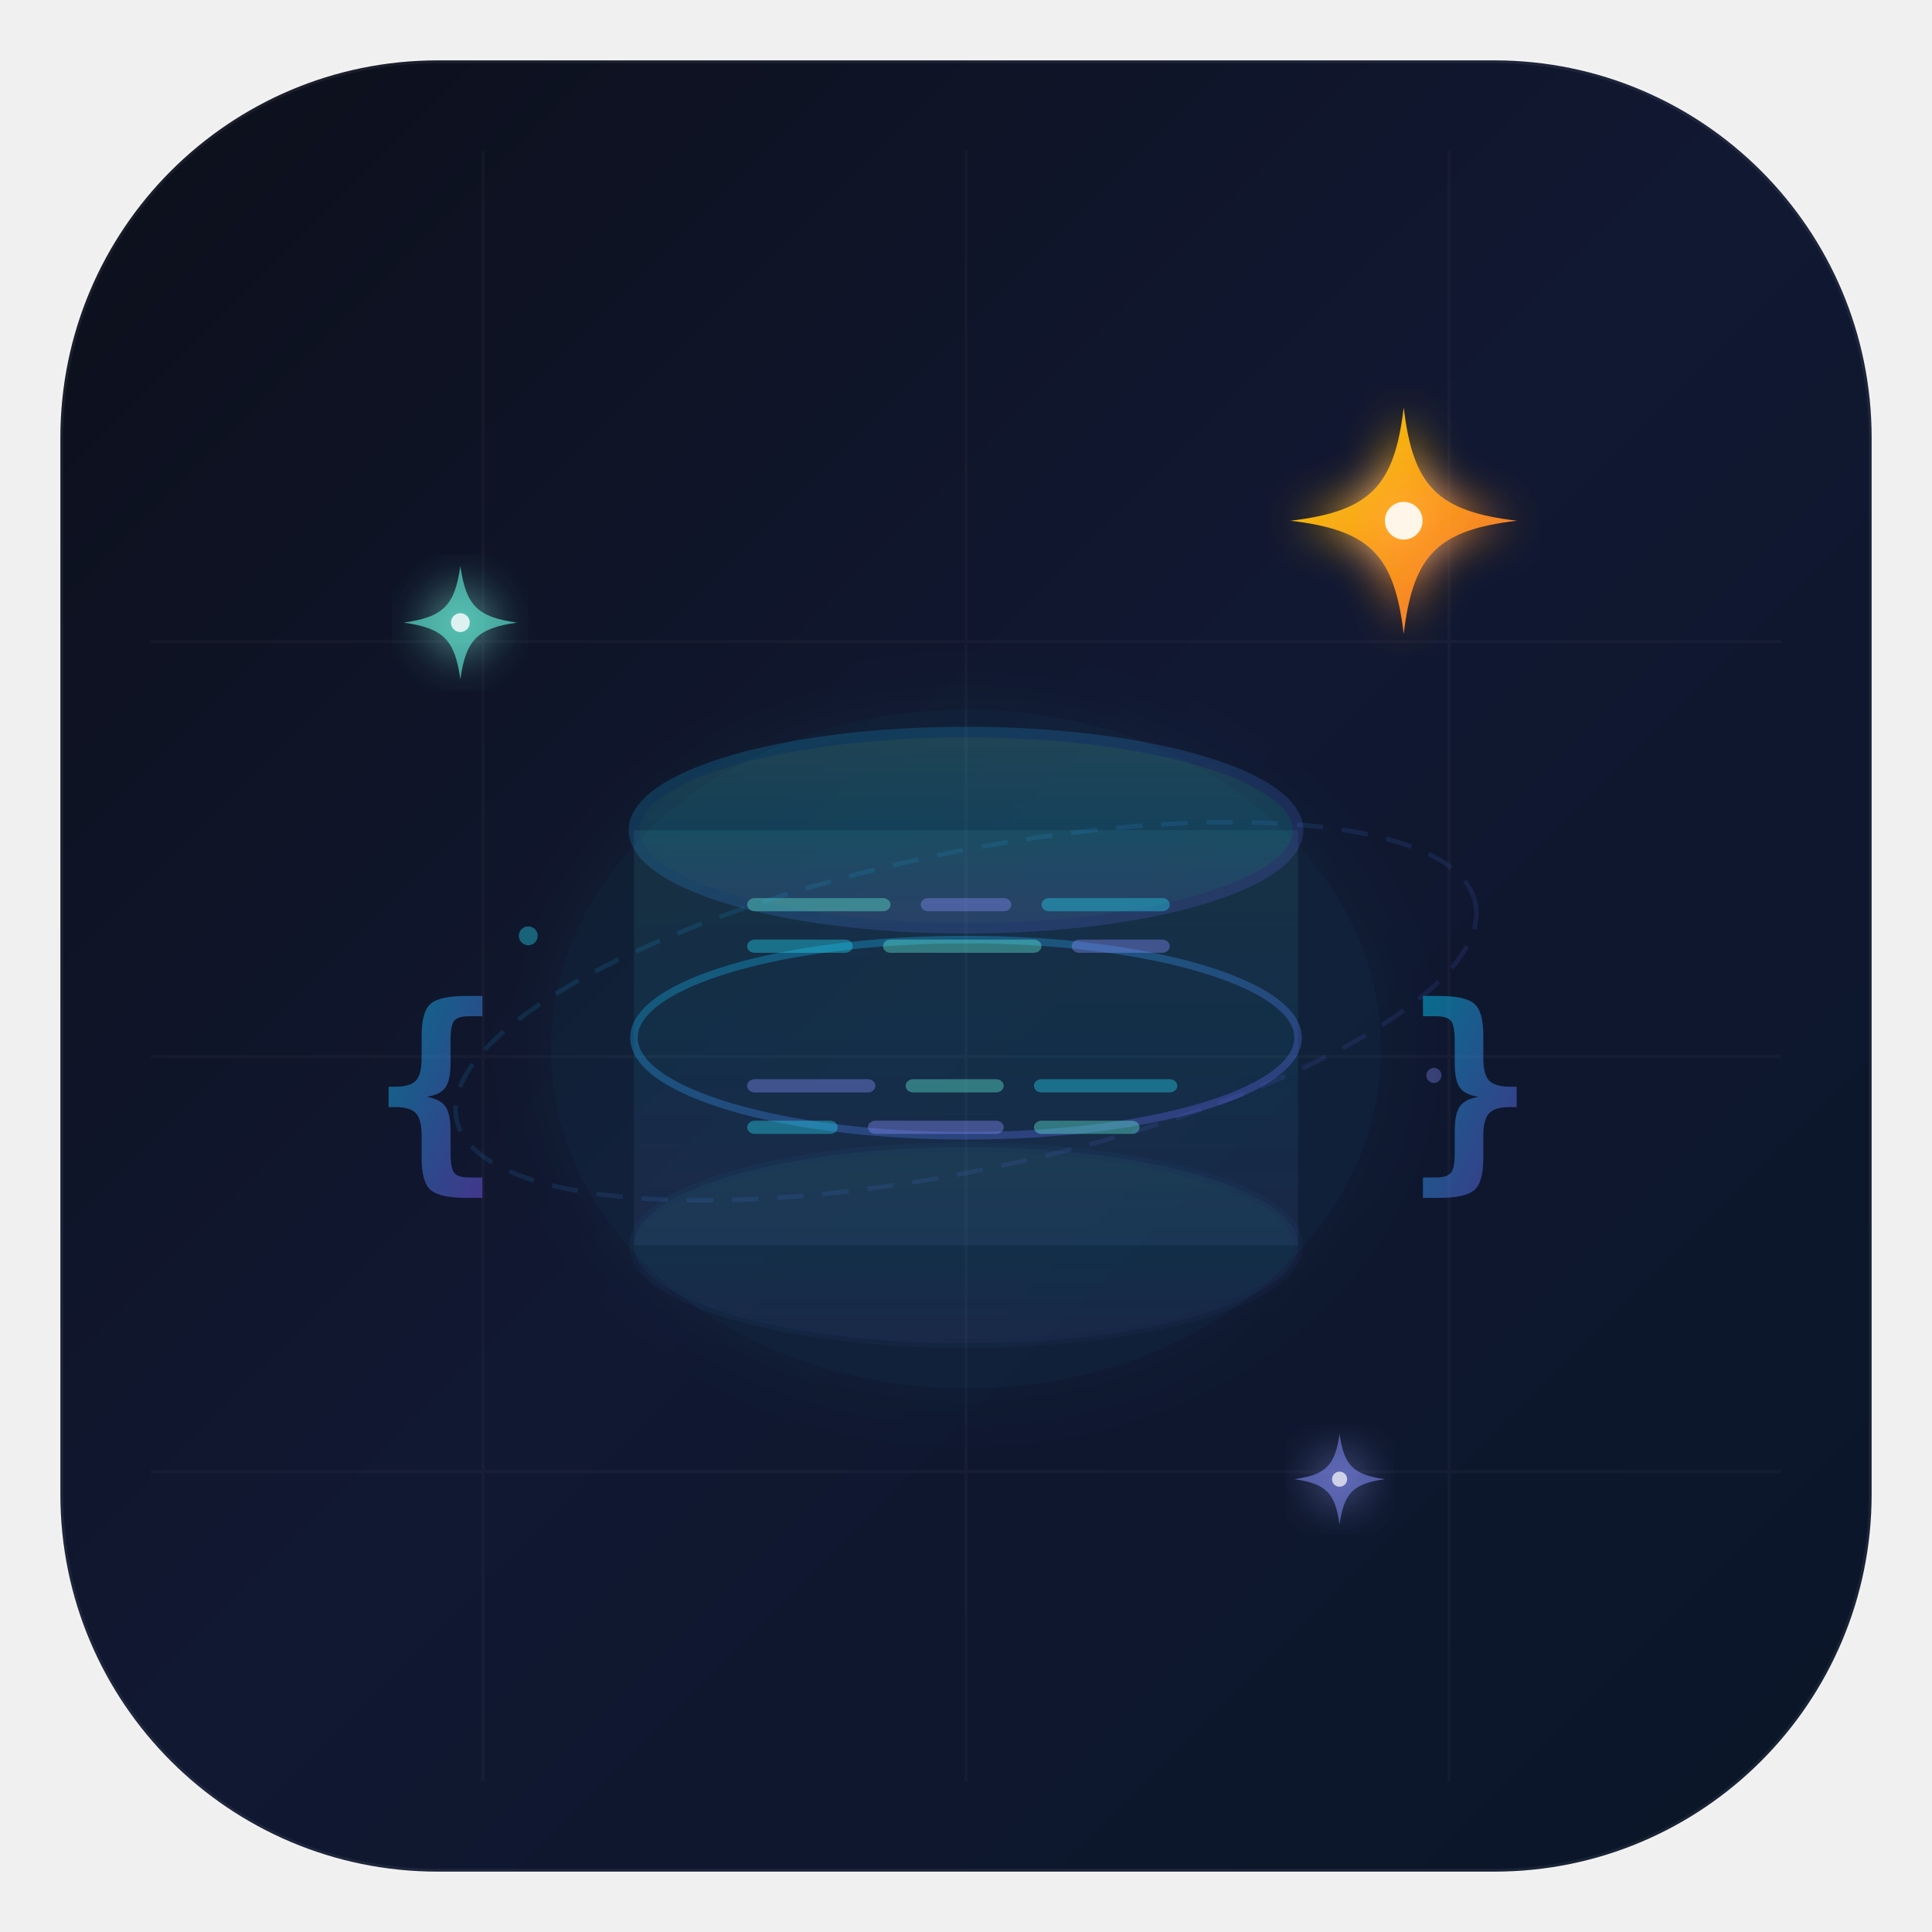
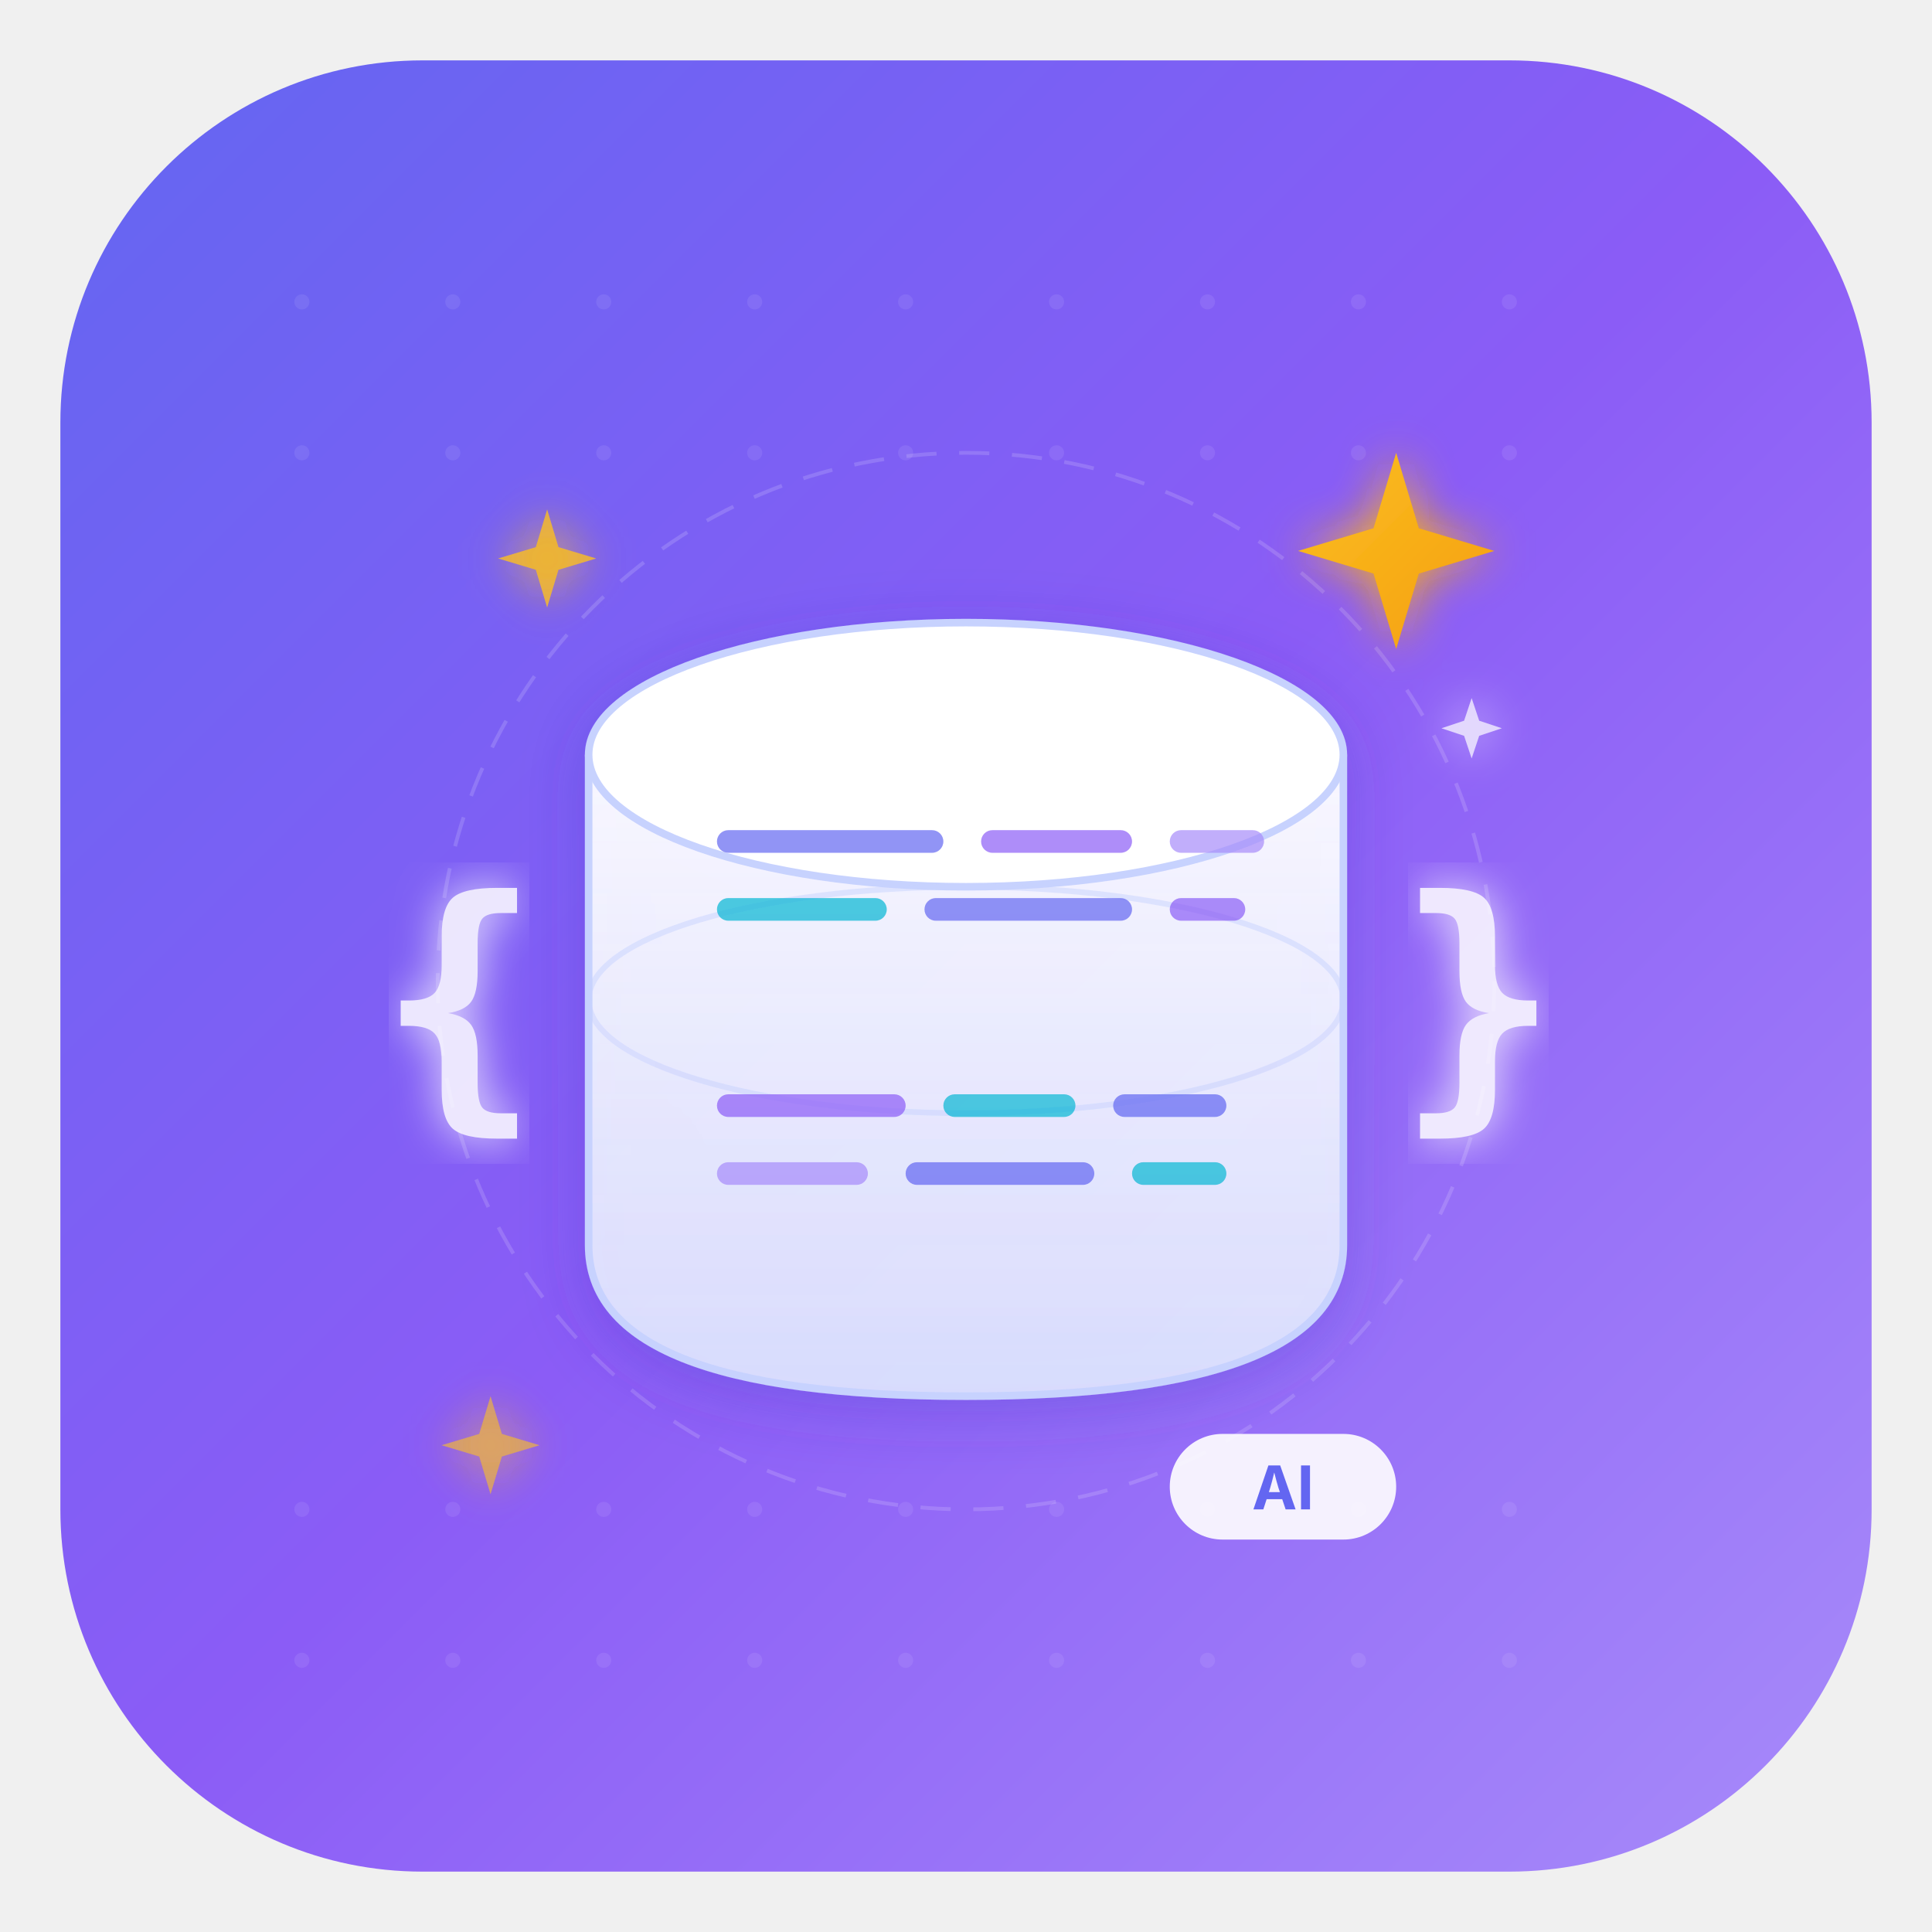
<svg xmlns="http://www.w3.org/2000/svg" viewBox="0 0 512 512" width="512" height="512">
  <defs>
    <linearGradient id="bg" x1="0%" y1="0%" x2="100%" y2="100%">
-       <stop offset="0%" stop-color="#0c0f1a" />
-       <stop offset="50%" stop-color="#111832" />
-       <stop offset="100%" stop-color="#0a1628" />
+       <stop offset="0%" stop-color="#6366f1" />
+       <stop offset="50%" stop-color="#8b5cf6" />
+       <stop offset="100%" stop-color="#a78bfa" />
    </linearGradient>
-     <linearGradient id="ac" x1="0%" y1="0%" x2="100%" y2="100%">
-       <stop offset="0%" stop-color="#00d4ff" />
-       <stop offset="100%" stop-color="#7c5cfc" />
+     <linearGradient id="dbBody" x1="0%" y1="0%" x2="0%" y2="100%">
+       <stop offset="0%" stop-color="#ffffff" stop-opacity="0.95" />
+       <stop offset="100%" stop-color="#e0e7ff" stop-opacity="0.9" />
    </linearGradient>
-     <linearGradient id="sp" x1="0%" y1="0%" x2="100%" y2="100%">
-       <stop offset="0%" stop-color="#ffd700" />
-       <stop offset="100%" stop-color="#ff6b35" />
+     <filter id="glow">
+       <feGaussianBlur stdDeviation="6" result="blur" />
+       <feMerge>
+         <feMergeNode in="blur" />
+         <feMergeNode in="SourceGraphic" />
+       </feMerge>
+     </filter>
+     <filter id="softShadow">
+       <feDropShadow dx="0" dy="4" stdDeviation="8" flood-color="#4338ca" flood-opacity="0.3" />
+     </filter>
+     <linearGradient id="sparkle" x1="0%" y1="0%" x2="100%" y2="100%">
+       <stop offset="0%" stop-color="#fbbf24" />
+       <stop offset="100%" stop-color="#f59e0b" />
    </linearGradient>
-     <linearGradient id="db" x1="0%" y1="0%" x2="0%" y2="100%">
-       <stop offset="0%" stop-color="#5eead4" />
-       <stop offset="50%" stop-color="#22d3ee" />
-       <stop offset="100%" stop-color="#818cf8" />
-     </linearGradient>
-     <filter id="gl">
-       <feGaussianBlur stdDeviation="6" result="b" />
-       <feComposite in="SourceGraphic" in2="b" operator="over" />
-     </filter>
-     <filter id="gl2">
-       <feGaussianBlur stdDeviation="10" result="b" />
-       <feComposite in="SourceGraphic" in2="b" operator="over" />
-     </filter>
  </defs>
-   <rect x="16" y="16" width="480" height="480" rx="100" fill="url(#bg)" />
-   <rect x="16" y="16" width="480" height="480" rx="100" fill="none" stroke="#fff" stroke-opacity="0.06" stroke-width="1.5" />
-   <g opacity="0.03" stroke="#fff" stroke-width="0.8">
-     <line x1="128" y1="40" x2="128" y2="472" />
-     <line x1="256" y1="40" x2="256" y2="472" />
-     <line x1="384" y1="40" x2="384" y2="472" />
-     <line x1="40" y1="170" x2="472" y2="170" />
-     <line x1="40" y1="280" x2="472" y2="280" />
-     <line x1="40" y1="390" x2="472" y2="390" />
+   <rect x="16" y="16" width="480" height="480" rx="96" fill="url(#bg)" />
+   <g opacity="0.08" fill="#ffffff">
+     <circle cx="80" cy="80" r="2" />
+     <circle cx="120" cy="80" r="2" />
+     <circle cx="160" cy="80" r="2" />
+     <circle cx="200" cy="80" r="2" />
+     <circle cx="240" cy="80" r="2" />
+     <circle cx="280" cy="80" r="2" />
+     <circle cx="320" cy="80" r="2" />
+     <circle cx="360" cy="80" r="2" />
+     <circle cx="400" cy="80" r="2" />
+     <circle cx="80" cy="120" r="2" />
+     <circle cx="120" cy="120" r="2" />
+     <circle cx="160" cy="120" r="2" />
+     <circle cx="200" cy="120" r="2" />
+     <circle cx="240" cy="120" r="2" />
+     <circle cx="280" cy="120" r="2" />
+     <circle cx="320" cy="120" r="2" />
+     <circle cx="360" cy="120" r="2" />
+     <circle cx="400" cy="120" r="2" />
+     <circle cx="80" cy="400" r="2" />
+     <circle cx="120" cy="400" r="2" />
+     <circle cx="160" cy="400" r="2" />
+     <circle cx="200" cy="400" r="2" />
+     <circle cx="240" cy="400" r="2" />
+     <circle cx="280" cy="400" r="2" />
+     <circle cx="320" cy="400" r="2" />
+     <circle cx="360" cy="400" r="2" />
+     <circle cx="400" cy="400" r="2" />
+     <circle cx="80" cy="440" r="2" />
+     <circle cx="120" cy="440" r="2" />
+     <circle cx="160" cy="440" r="2" />
+     <circle cx="200" cy="440" r="2" />
+     <circle cx="240" cy="440" r="2" />
+     <circle cx="280" cy="440" r="2" />
+     <circle cx="320" cy="440" r="2" />
+     <circle cx="360" cy="440" r="2" />
+     <circle cx="400" cy="440" r="2" />
  </g>
-   <g transform="translate(256, 268)">
-     <ellipse cx="0" cy="10" rx="110" ry="90" fill="#22d3ee" opacity="0.05" filter="url(#gl2)" />
-     <line x1="-88" y1="-48" x2="-88" y2="62" stroke="url(#ac)" stroke-width="2.8" opacity="0.7" />
-     <line x1="88" y1="-48" x2="88" y2="62" stroke="url(#ac)" stroke-width="2.8" opacity="0.7" />
-     <rect x="-88" y="-48" width="176" height="110" fill="url(#db)" opacity="0.08" />
-     <ellipse cx="0" cy="62" rx="88" ry="26" fill="url(#db)" opacity="0.08" stroke="url(#ac)" stroke-width="2.5" stroke-opacity="0.5" />
-     <ellipse cx="0" cy="7" rx="88" ry="26" fill="none" stroke="url(#ac)" stroke-width="2" stroke-opacity="0.3" />
-     <ellipse cx="0" cy="-48" rx="88" ry="26" fill="url(#db)" opacity="0.18" stroke="url(#ac)" stroke-width="2.8" />
-     <g opacity="0.4">
-       <rect x="-58" y="-30" width="38" height="3.5" rx="2" fill="#5eead4" />
-       <rect x="-12" y="-30" width="24" height="3.5" rx="2" fill="#818cf8" />
-       <rect x="20" y="-30" width="34" height="3.5" rx="2" fill="#22d3ee" />
-       <rect x="-58" y="-19" width="28" height="3.5" rx="2" fill="#22d3ee" />
-       <rect x="-22" y="-19" width="42" height="3.5" rx="2" fill="#5eead4" />
-       <rect x="28" y="-19" width="26" height="3.5" rx="2" fill="#818cf8" />
-       <rect x="-58" y="18" width="34" height="3.5" rx="2" fill="#818cf8" />
-       <rect x="-16" y="18" width="26" height="3.5" rx="2" fill="#5eead4" />
-       <rect x="18" y="18" width="38" height="3.5" rx="2" fill="#22d3ee" />
-       <rect x="-58" y="29" width="24" height="3.5" rx="2" fill="#22d3ee" />
-       <rect x="-26" y="29" width="36" height="3.5" rx="2" fill="#818cf8" />
-       <rect x="18" y="29" width="28" height="3.5" rx="2" fill="#5eead4" />
+   <ellipse cx="256" cy="260" rx="140" ry="140" fill="none" stroke="#ffffff" stroke-width="1" opacity="0.15" stroke-dasharray="8 6" />
+   <g filter="url(#softShadow)">
+     <path d="M156,200 L156,330 Q156,370 256,370 Q356,370 356,330 L356,200" fill="url(#dbBody)" stroke="#c7d2fe" stroke-width="2" />
+     <ellipse cx="256" cy="200" rx="100" ry="35" fill="#ffffff" stroke="#c7d2fe" stroke-width="2" />
+     <ellipse cx="256" cy="265" rx="100" ry="30" fill="none" stroke="#c7d2fe" stroke-width="1.5" opacity="0.5" />
+     <g opacity="0.7">
+       <rect x="190" y="220" width="60" height="6" rx="3" fill="#6366f1" />
+       <rect x="260" y="220" width="40" height="6" rx="3" fill="#8b5cf6" />
+       <rect x="310" y="220" width="25" height="6" rx="3" fill="#a78bfa" />
+       <rect x="190" y="238" width="45" height="6" rx="3" fill="#06b6d4" />
+       <rect x="245" y="238" width="55" height="6" rx="3" fill="#6366f1" />
+       <rect x="310" y="238" width="20" height="6" rx="3" fill="#8b5cf6" />
+       <rect x="190" y="290" width="50" height="6" rx="3" fill="#8b5cf6" />
+       <rect x="250" y="290" width="35" height="6" rx="3" fill="#06b6d4" />
+       <rect x="295" y="290" width="30" height="6" rx="3" fill="#6366f1" />
+       <rect x="190" y="308" width="40" height="6" rx="3" fill="#a78bfa" />
+       <rect x="240" y="308" width="50" height="6" rx="3" fill="#6366f1" />
+       <rect x="300" y="308" width="25" height="6" rx="3" fill="#06b6d4" />
    </g>
  </g>
-   <g fill="url(#ac)" opacity="0.45" font-family="monospace" font-weight="700" font-size="58">
-     <text x="98" y="308">{</text>
-     <text x="372" y="308">}</text>
+   <text x="100" y="290" font-family="monospace" font-size="72" font-weight="bold" fill="#ffffff" opacity="0.85" filter="url(#glow)">{</text>
+   <text x="370" y="290" font-family="monospace" font-size="72" font-weight="bold" fill="#ffffff" opacity="0.85" filter="url(#glow)">}</text>
+   <g filter="url(#glow)">
+     <path d="M370,120 L376,140 L396,146 L376,152 L370,172 L364,152 L344,146 L364,140 Z" fill="url(#sparkle)" />
+     <path d="M145,135 L148,145 L158,148 L148,151 L145,161 L142,151 L132,148 L142,145 Z" fill="#fbbf24" opacity="0.8" />
+     <path d="M390,185 L392,191 L398,193 L392,195 L390,201 L388,195 L382,193 L388,191 Z" fill="#ffffff" opacity="0.7" />
+     <path d="M130,370 L133,380 L143,383 L133,386 L130,396 L127,386 L117,383 L127,380 Z" fill="#fbbf24" opacity="0.6" />
  </g>
-   <g transform="translate(372, 138)" filter="url(#gl)">
-     <path d="M0,-30 C2.5,-9 9,-2.5 30,0 C9,2.5 2.5,9 0,30 C-2.5,9 -9,2.5 -30,0 C-9,-2.5 -2.5,-9 0,-30Z" fill="url(#sp)" opacity="0.95" />
-     <circle cx="0" cy="0" r="5" fill="#fff" opacity="0.9" />
+   <g>
+     <rect x="310" y="380" width="60" height="28" rx="14" fill="#ffffff" opacity="0.9" />
+     <text x="340" y="400" font-family="system-ui, -apple-system, sans-serif" font-size="16" font-weight="700" fill="#6366f1" text-anchor="middle">AI</text>
  </g>
-   <g transform="translate(122, 165)" filter="url(#gl)">
-     <path d="M0,-15 C1.5,-4.5 4.5,-1.5 15,0 C4.5,1.5 1.5,4.5 0,15 C-1.5,4.5 -4.5,1.5 -15,0 C-4.5,-1.5 -1.5,-4.5 0,-15Z" fill="#5eead4" opacity="0.65" />
-     <circle cx="0" cy="0" r="2.5" fill="#fff" opacity="0.8" />
-   </g>
-   <g transform="translate(355, 392)" filter="url(#gl)">
-     <path d="M0,-12 C1.2,-3.6 3.6,-1.2 12,0 C3.6,1.2 1.2,3.6 0,12 C-1.2,3.6 -3.6,1.2 -12,0 C-3.6,-1.2 -1.2,-3.6 0,-12Z" fill="#818cf8" opacity="0.55" />
-     <circle cx="0" cy="0" r="2" fill="#fff" opacity="0.7" />
-   </g>
-   <ellipse cx="256" cy="268" rx="138" ry="42" fill="none" stroke="url(#ac)" stroke-width="1.2" opacity="0.12" stroke-dasharray="7,5" transform="rotate(-12, 256, 268)" />
-   <circle cx="140" cy="248" r="2.5" fill="#22d3ee" opacity="0.4" />
-   <circle cx="380" cy="285" r="2" fill="#818cf8" opacity="0.35" />
</svg>
